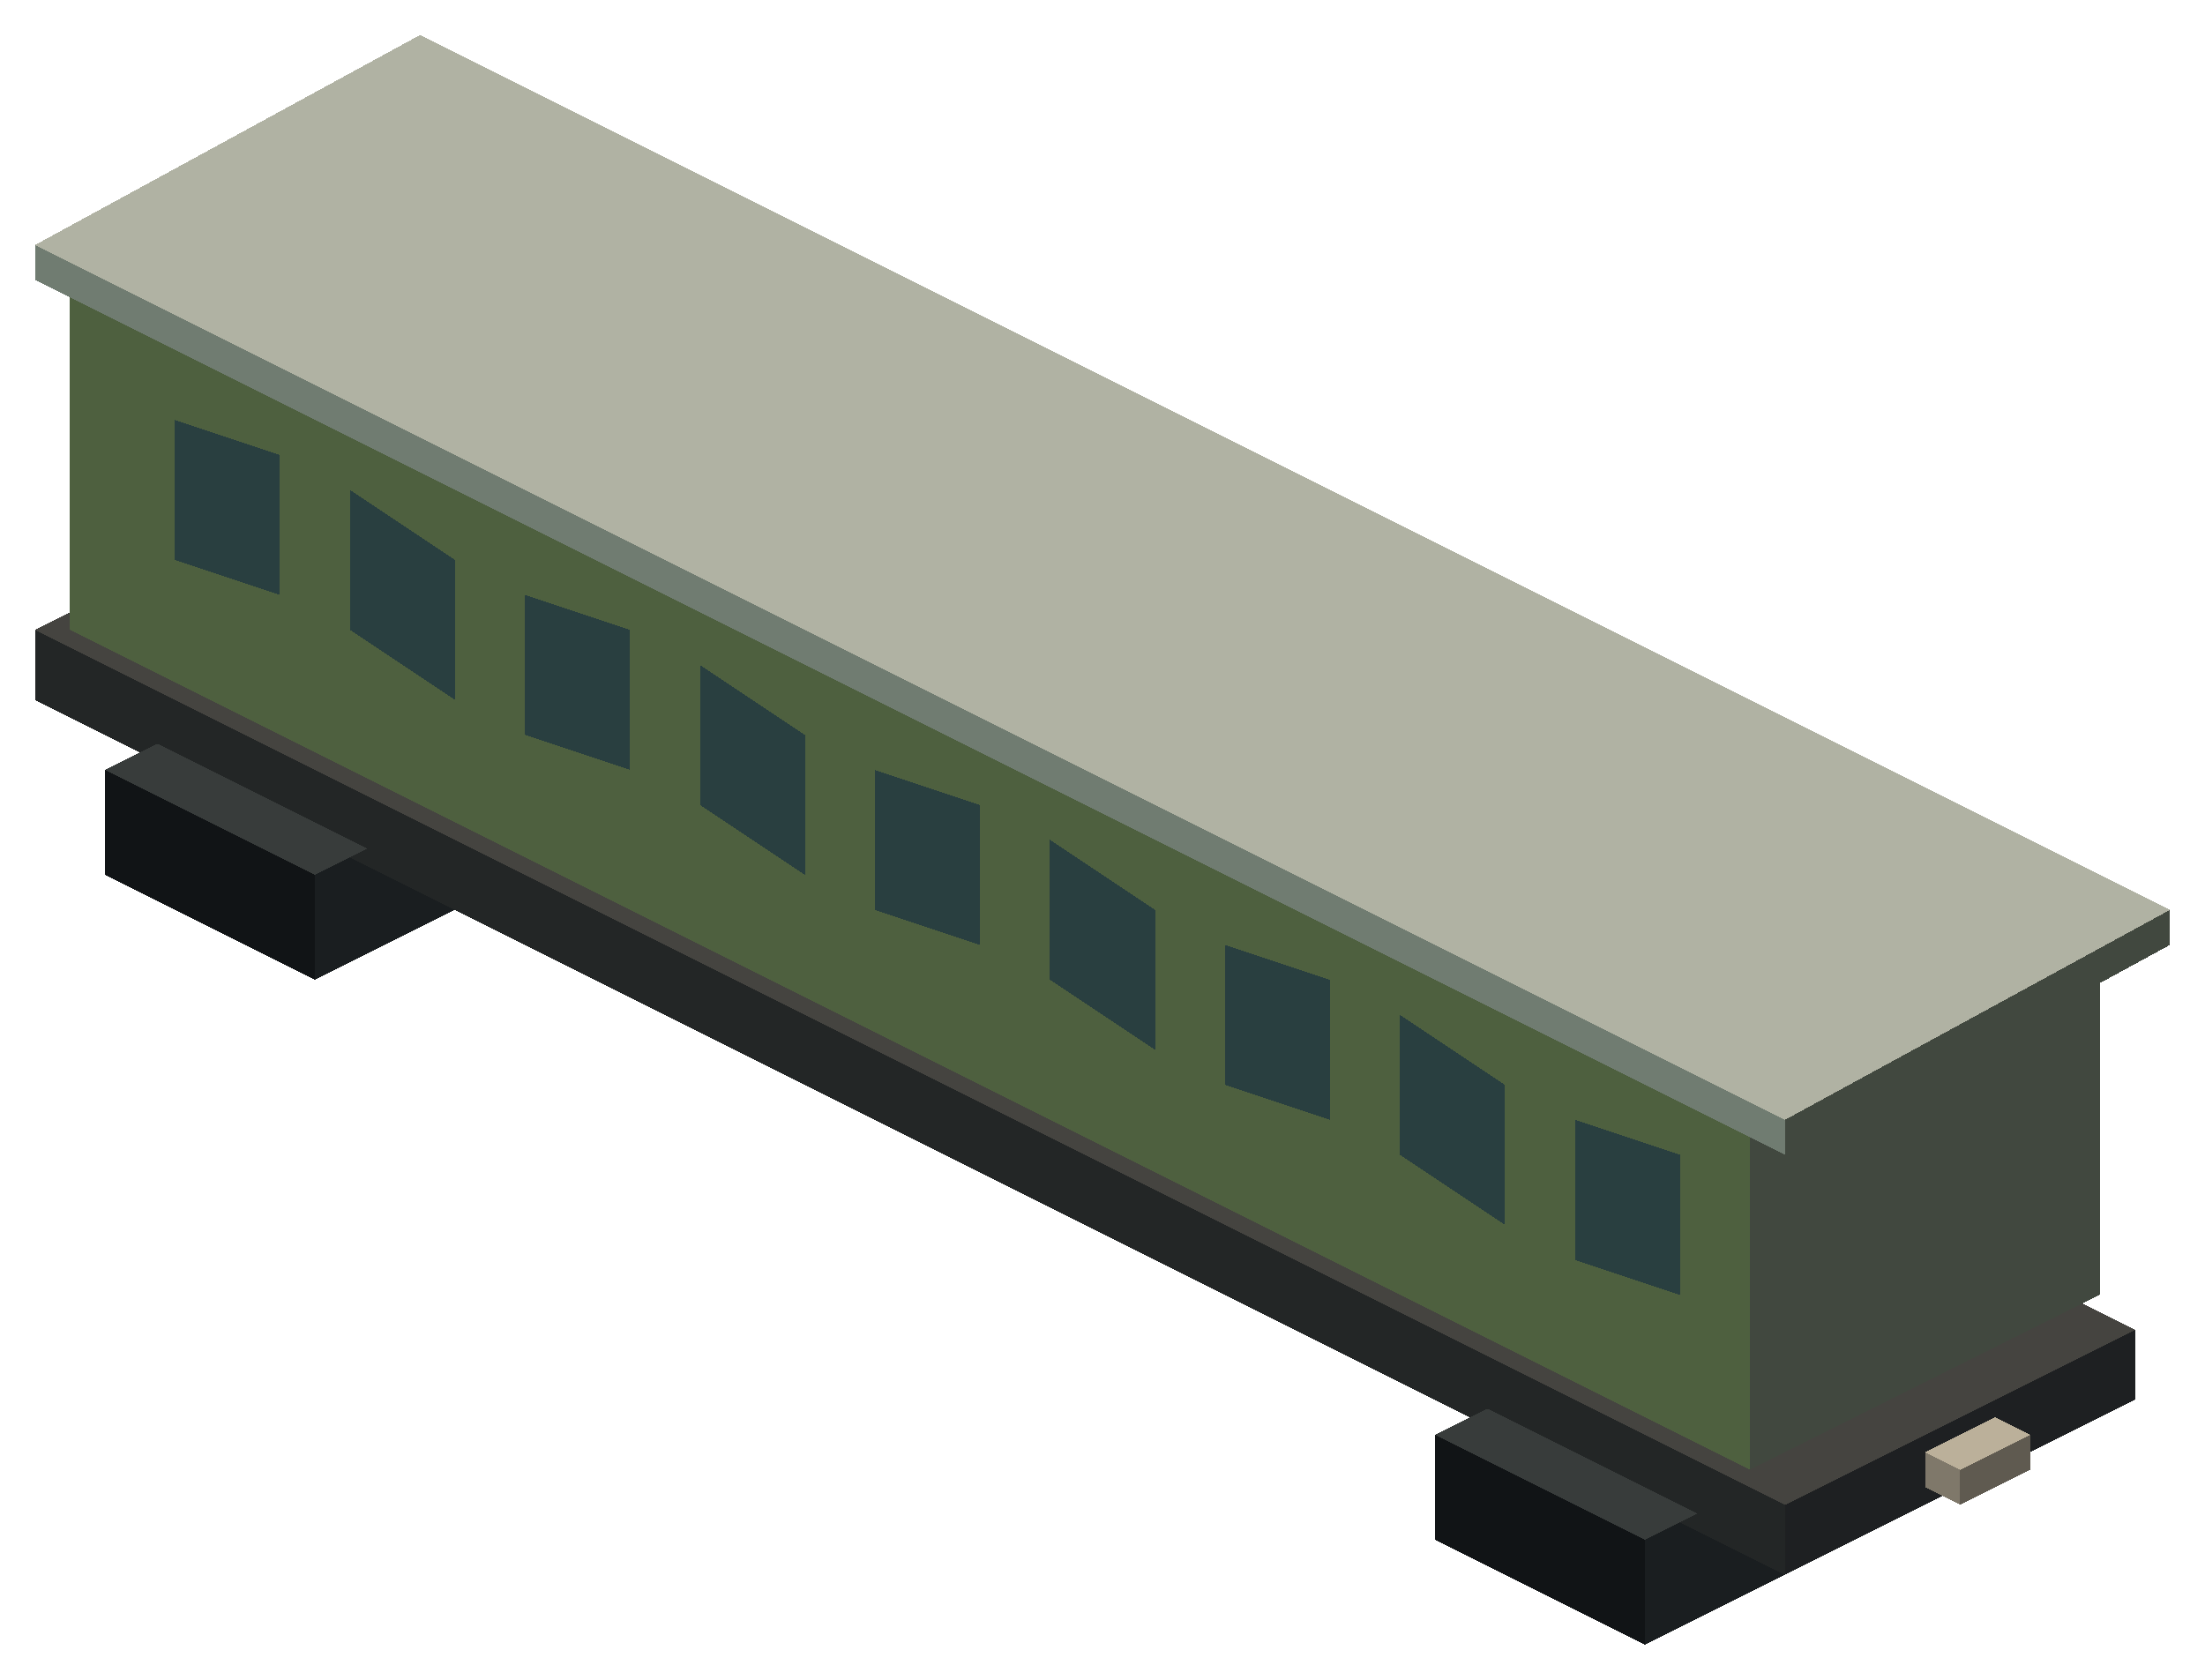
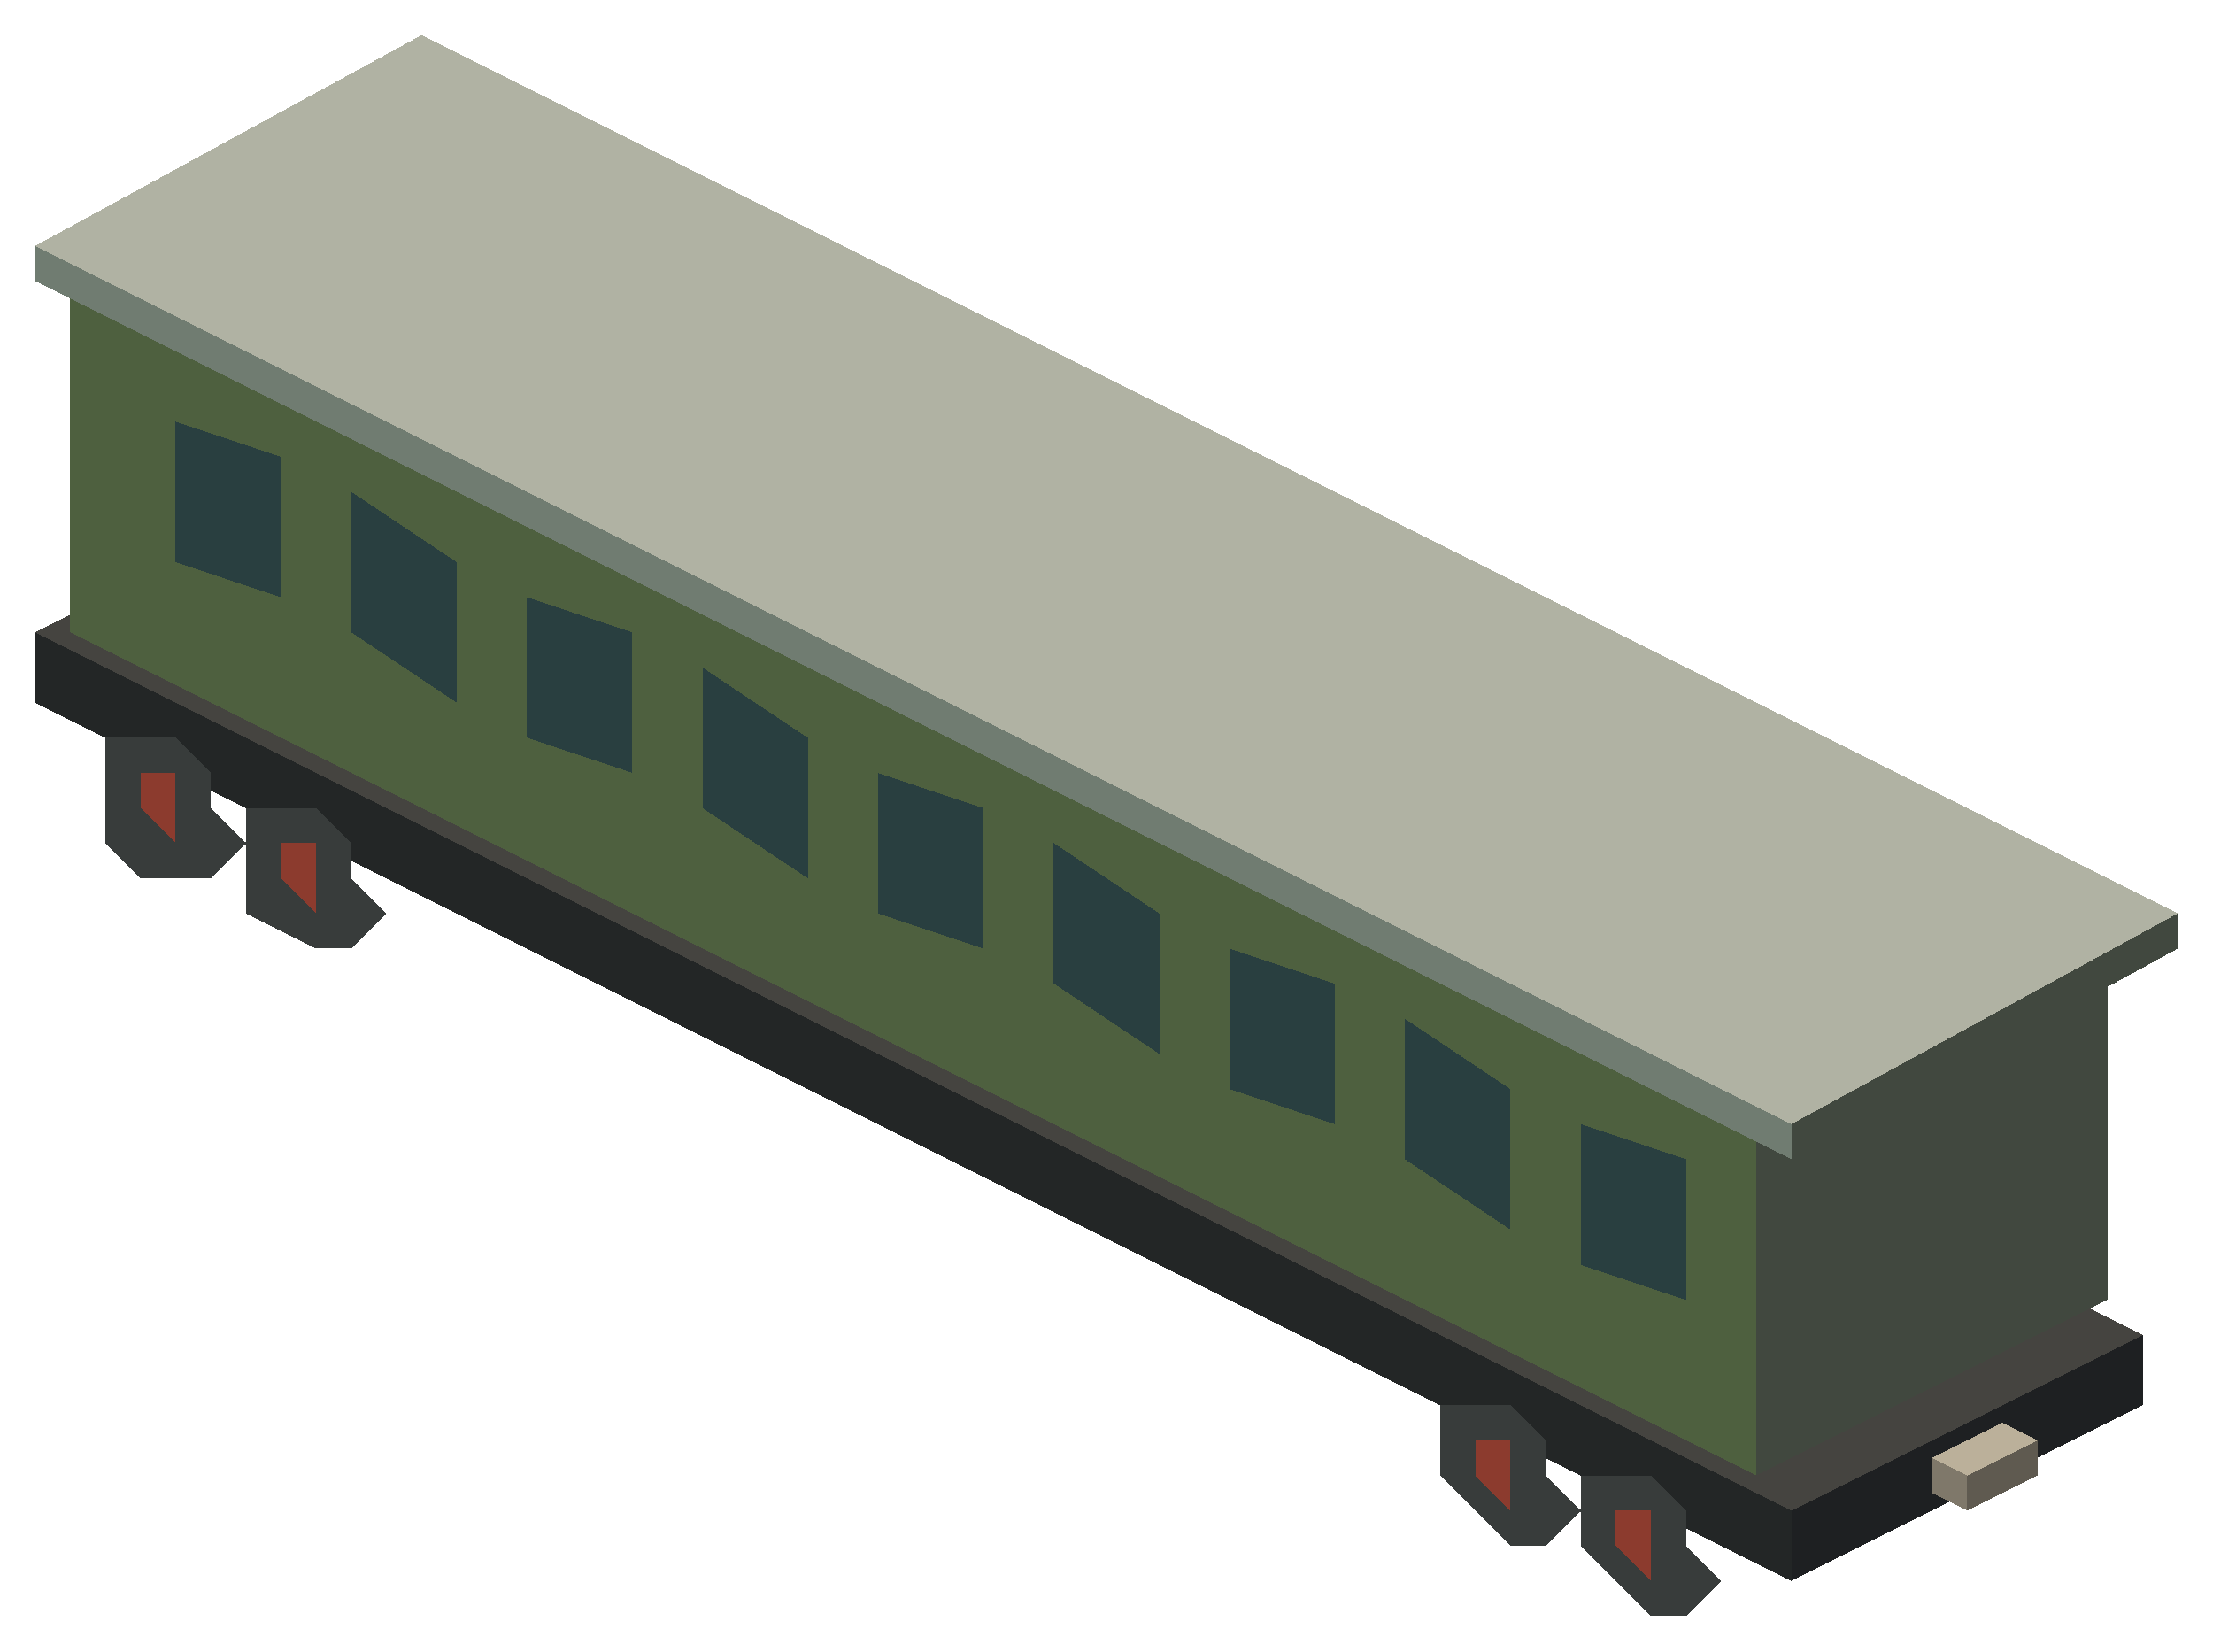
- <svg xmlns="http://www.w3.org/2000/svg" width="63" height="48" viewBox="0 0 63 48" shape-rendering="crispEdges" data-template="railyard-car-sleeper-green" data-anchor-x="6" data-anchor-y="20" data-length-m="25">
+ <svg xmlns="http://www.w3.org/2000/svg" width="63" height="47" viewBox="0 0 63 47" shape-rendering="crispEdges" data-template="railyard-car-sleeper-green" data-anchor-x="6" data-anchor-y="20" data-length-m="25">
  <g id="silhouette-underlays">
    <path d="M4,16 6,15 8,16 8,17 6,18 4,17Z" fill="#5f5a50" />
-     <path d="M3,22 15,16 21,19 21,22 9,28 3,25Z" fill="#1a1e20" />
-     <path d="M41,41 53,35 59,38 59,41 47,47 41,44Z" fill="#1a1e20" />
+     <path d="M6,20 12,17 18,20 18,21 12,24 6,21Z" fill="#1a1e20" />
+     <path d="M44,39 50,36 56,39 56,40 50,43 44,40Z" fill="#1a1e20" />
    <path d="M1,18 11,13 61,38 61,40 51,45 1,20Z" fill="#1e2022" />
    <path d="M2,8 12,3 60,27 60,37 50,42 2,18Z" fill="#41483f" />
    <path d="M1,7 12,1 62,26 62,27 51,33 1,8Z" fill="#41483f" />
    <path d="M54,41 56,40 58,41 58,42 56,43 54,42Z" fill="#5f5a50" />
  </g>
  <g id="coupler">
</g>
  <g id="trucks">
-     <path d="M3,22 9,25 9,28 3,25ZM41,41 47,44 47,47 41,44Z" fill="#111416" />
-     <path d="M13,26 9,28 9,25 10,24.5ZM51,45 51,45 47,47 47,44 48,43.5Z" fill="#1a1e20" />
-     <path d="M4.5,21.25 10.5,24.25 9,25 3,22ZM42.5,40.25 48.5,43.25 47,44 41,41Z" fill="#383c3b" />
+ </g>
+   <g id="wheels">
+     <path d="M4,25 3,24 3,23ZM4,25 3,23 3,22ZM4,25 3,22 3,21ZM4,25 3,21 4,21ZM4,25 4,21 5,21ZM4,25 4,21 5,21ZM4.4,23.4 4,25 4,23ZM4.4,23.4 4,23 4,21 5,21ZM4.4,23.4 4,23 4,21 5,21ZM4.4,23.4 4,23 4,21 5,21ZM4.75,22 4,22 4,21 5,21ZM4.75,22 4.4,23.4 4,23 4,22ZM4.75,22 4.4,23.4 4,23 4,22ZM4,25 5,21 6,22ZM4,25 5,21 6,22ZM4.8,23.8 4,25 4.4,23.4ZM4.8,23.8 4.4,23.4 5,21 6,22ZM4.8,23.8 4.4,23.4 5,21 6,22ZM4.8,23.8 4.4,23.4 5,21 6,22ZM6,22 4.75,22 5,21 6,22ZM4.8,23.8 4.4,23.4 4.75,22 6,22 6,22ZM5,23.5 5,22 6,22 6,22ZM5,23.5 4.8,23.8 4.4,23.4 4.75,22 5,22ZM4,25 6,22 6,23ZM4,25 6,22 6,23ZM5,24 4,25 4.8,23.8ZM5,24 4.8,23.8 6,22 6,23ZM5,24 4.8,23.8 6,22 6,23ZM5,24 4.8,23.8 6,22 6,23ZM5,24 4.8,23.8 6,22 6,23ZM5,24 5,24 5,23.5 6,22 6,23ZM5,24 5,24 4.8,23.8 5,23.5ZM4,25 6,23 7,24ZM6,25 4,25 7,24ZM9,27 7,26 7,25ZM9,27 7,25 7,24ZM9,27 7,24 7,23ZM9,27 7,23 8,23ZM9,27 7,23 8,23ZM8.667,25.667 9,27 8,25ZM8.667,25.667 8,25 7,23 8,23ZM8,23 8,25 8,25 7,23 8,23ZM8.667,25.667 8,25 8,25 8,23 8,23ZM8.667,25.667 8,25 8,25 8,23 8,23ZM8.25,24 8,24 8,23 8,23ZM8.25,24 8.667,25.667 8,25 8,25 8,24ZM8.25,24 8.667,25.667 8,25 8,25 8,24ZM9,27 8,23 9,23ZM9,27 8,23 9,23ZM9,26 9,27 8.667,25.667ZM9,26 8.667,25.667 8,23 9,23ZM9,26 8.667,25.667 8,23 9,23ZM9,26 8.667,25.667 8,23 9,23ZM9,24 8.25,24 8,23 9,23ZM9,24 9,26 8.667,25.667 8.25,24ZM9,24 9,26 8.667,25.667 8.25,24ZM9,27 9,23 10,24ZM9,27 10,24 10,25ZM9,27 10,25 11,26ZM10,27 9,27 11,26Z" fill="#383c3b" />
+     <path d="M5,24 5,24 5,24 4,23 4,23 4,22 4,22 4,22 5,22 5,22 5,23 5,23ZM9,26 9,26 9,26 8,25 8,25 8,24 8,24 8,24 9,24 9,24 9,25 9,25Z" fill="#8c3b2e" />
+   </g>
+   <g id="trucks">
+ </g>
+   <g id="wheels">
+     <path d="M42,43 41,42 41,41ZM43,44 42,43 41,41ZM43,44 41,41 41,40ZM43,44 41,40 42,40ZM43,44 41,40 42,40ZM42.667,42.667 43,44 42,42ZM42.667,42.667 42,42 41,40 42,40ZM42,40 42,42 42,42 41,40 42,40ZM42.667,42.667 42,42 42,42 42,40 42,40ZM42.667,42.667 42,42 42,42 42,40 42,40ZM42.25,41 42,41 42,40 42,40ZM42.25,41 42.667,42.667 42,42 42,42 42,41ZM42.25,41 42.667,42.667 42,42 42,42 42,41ZM43,44 42,40 43,40ZM43,44 42,40 43,40ZM43,43 43,44 42.667,42.667ZM43,43 42.667,42.667 42,40 43,40ZM43,43 42.667,42.667 42,40 43,40ZM43,43 42.667,42.667 42,40 43,40ZM43,41 42.25,41 42,40 43,40ZM43,41 43,43 42.667,42.667 42.25,41ZM43,41 43,43 42.667,42.667 42.25,41ZM43,44 43,40 44,41ZM43,44 44,41 44,42ZM43,44 44,42 45,43ZM44,44 43,44 45,43ZM46,45 45,44 45,43ZM47,46 46,45 45,43ZM47,46 45,43 45,42ZM47,46 45,42 46,42ZM47,46 45,42 46,42ZM46.667,44.667 47,46 46,44ZM46.667,44.667 46,44 45,42 46,42ZM46,42 46,44 46,44 45,42 46,42ZM46.667,44.667 46,44 46,44 46,42 46,42ZM46.667,44.667 46,44 46,44 46,42 46,42ZM46.25,43 46,43 46,42 46,42ZM46.25,43 46.667,44.667 46,44 46,44 46,43ZM46.25,43 46.667,44.667 46,44 46,44 46,43ZM47,46 46,42 47,42ZM47,46 46,42 47,42ZM47,45 47,46 46.667,44.667ZM47,45 46.667,44.667 46,42 47,42ZM47,45 46.667,44.667 46,42 47,42ZM47,45 46.667,44.667 46,42 47,42ZM47,43 46.25,43 46,42 47,42ZM47,43 47,45 46.667,44.667 46.25,43ZM47,43 47,45 46.667,44.667 46.25,43ZM47,46 47,42 48,43ZM47,46 48,43 48,44ZM47,46 48,44 49,45ZM48,46 47,46 49,45Z" fill="#383c3b" />
+     <path d="M43,43 43,43 43,43 42,42 42,42 42,41 42,41 42,41 43,41 43,41 43,42 43,42ZM47,45 47,45 47,45 46,44 46,44 46,43 46,43 46,43 47,43 47,43 47,44 47,44Z" fill="#8c3b2e" />
  </g>
  <g id="underframe">
-     <path d="M1,19.5 1,18 51,43 51,44.5ZM48.5,43.25 51,44.5 51,45 48,43.5ZM10.5,24.25 42.5,40.25 42,40.5 10,24.5ZM1,19.5 4.5,21.25 4,21.5 1,20Z" fill="#232626" />
+     <path d="M1,18 2.429,18.714 3,21 1,20ZM2.429,18.714 7,21 3,21 3,21ZM5,21 5,21 6,21 7,23 7,23ZM7,23 6,21 7,21 11,23 7,23 7,23ZM9,23 9,23 11,23 39.667,37.333 41,40 11,25ZM39.667,37.333 45,40 41,40 41,40ZM43,40 43,40 44,40 45,42 45,42ZM45,42 44,40 45,40 49,42 45,42 45,42ZM47,42 47,42 49,42 51,43 51,45 49,44ZM48,43 48,43 48,43 49,44 48,43.5ZM44,41 44,41 44,41 45,42 44,41.5ZM10,24 10,24 11,25 10,24.5ZM6,22 6,22 7,23 6,22.5Z" fill="#232626" />
    <path d="M56,41 55,41.5 54.5,41.25 56,40.5ZM61,39.5 58,41 56.5,40.25 61,38ZM57,40.5 56,41 56,40.5 56.5,40.25ZM58,41 61,39.5 61,40 58,41.5ZM55.5,42.75 51,45 51,43 53.5,41.75ZM55,41.5 55,42.5 53.5,41.75 54.5,41.25Z" fill="#1e2022" />
    <path d="M2,17.5 2,18.5 1,18ZM50,42 59.5,37.25 61,38 51,43 50,42.5ZM2,18 50,42 50,42.5 2,18.5Z" fill="#454440" />
  </g>
  <g id="body">
    <path d="M17,16 2,11 2,8.5ZM27,21 14,16.667 9,13.333 17,16ZM37,26 24,21.667 19,18.333 27,21ZM47,31 34,26.667 29,23.333 37,26ZM44,31.667 39,28.333 47,31 50,32.5 50,33.667ZM48,34.333 48,33 50,33.667 50,35.667ZM45,32.333 44,31.667 45,32ZM43,31.333 43,31 44,31.667ZM48,36 48,34.333 50,35.667 50,37.333ZM45,34 43,32.667 43,31.333 44,31.667 45,32.333ZM40,30.667 38,29.333 38,28 39,28.333 40,29ZM35,27.333 34,26.667 35,27ZM33,26.333 33,26 34,26.667ZM48,37.667 48,36 50,37.333 50,39ZM48,37 48,37.667 46,36.333ZM45,35.667 43,34.333 43,32.667 45,34ZM40,32.333 38,31 38,29.333 40,30.667ZM35,29 33,27.667 33,26.333 34,26.667 35,27.333ZM30,25.667 28,24.333 28,23 29,23.333 30,24ZM25,22.333 24,21.667 25,22ZM23,21.333 23,21 24,21.667ZM48,39.333 48,37.667 50,39 50,40.667ZM48,39.333 43,36 43,35.333 46,36.333 48,37.667ZM45,36 43,35.333 43,34.333 45,35.667ZM43,35 43,36 38,32.667 38,31.667ZM40,33 38,31.667 38,31 40,32.333ZM38,32 38,32.667 36,31.333ZM35,30.667 33,29.333 33,27.667 35,29ZM30,27.333 28,26 28,24.333 30,25.667ZM25,24 23,22.667 23,21.333 24,21.667 25,22.333ZM20,20.667 18,19.333 18,18 19,18.333 20,19ZM15,17.333 14,16.667 15,17ZM13,16.333 13,16 14,16.667ZM38,32.667 50,40.667 50,42 38,36ZM33,30.333 36,31.333 38,32.667 38,36 33,33.5ZM35,31 33,30.333 33,29.333 35,30.667ZM28,26.667 33,30 33,33.5 28,31ZM30,28 28,26.667 28,26 30,27.333ZM23,25.333 28,27 28,31 23,28.5ZM25,26 23,25.333 23,22.667 25,24ZM18,21.667 23,25 23,28.5 18,26ZM20,23 18,21.667 18,19.333 20,20.667ZM13,20.333 18,22 18,26 13,23.5ZM15,21 13,20.333 13,16.333 14,16.667 15,17.333ZM8,16.667 13,20 13,23.5 8,21ZM10,18 8,16.667 8,13 9,13.333 10,14ZM2,15 8,17 8,21 2,18ZM5,16 2,15 2,11 5,12Z" fill="#4e603f" />
    <path d="M60,28.091 60,36.5 51.957,32.478ZM51,33 51.957,32.478 60,36.5 60,37 51,41.5ZM51,33 51,41.5 50,42 50,32.5Z" fill="#41483f" />
  </g>
  <g id="windows">
    <path d="M5,12 8,13 8,17 5,16ZM10,14 13,16 13,20 10,18ZM15,17 18,18 18,22 15,21ZM20,19 23,21 23,25 20,23ZM25,22 28,23 28,27 25,26ZM30,24 33,26 33,30 30,28ZM35,27 38,28 38,32 35,31ZM40,29 43,31 43,35 40,33ZM45,32 48,33 48,37 45,36Z" fill="#293f40" />
  </g>
  <g id="roof">
    <path d="M1,7 51,32 51,33 1,8Z" fill="#707c71" />
    <path d="M62,27 51,33 51,32 62,26Z" fill="#41483f" />
    <path d="M12,1 62,26 51,32 1,7Z" fill="#b0b2a3" />
  </g>
  <g id="coupler">
    <path d="M56,42.5 56,43 55.5,42.75ZM55,41.5 56,42 56,42.5 55.5,42.75 55,42.5Z" fill="#7f786a" />
    <path d="M58,42 56,43 56,42 58,41Z" fill="#5f5a50" />
    <path d="M57,40.5 58,41 56,42 55,41.5Z" fill="#bbb09a" />
  </g>
</svg>
